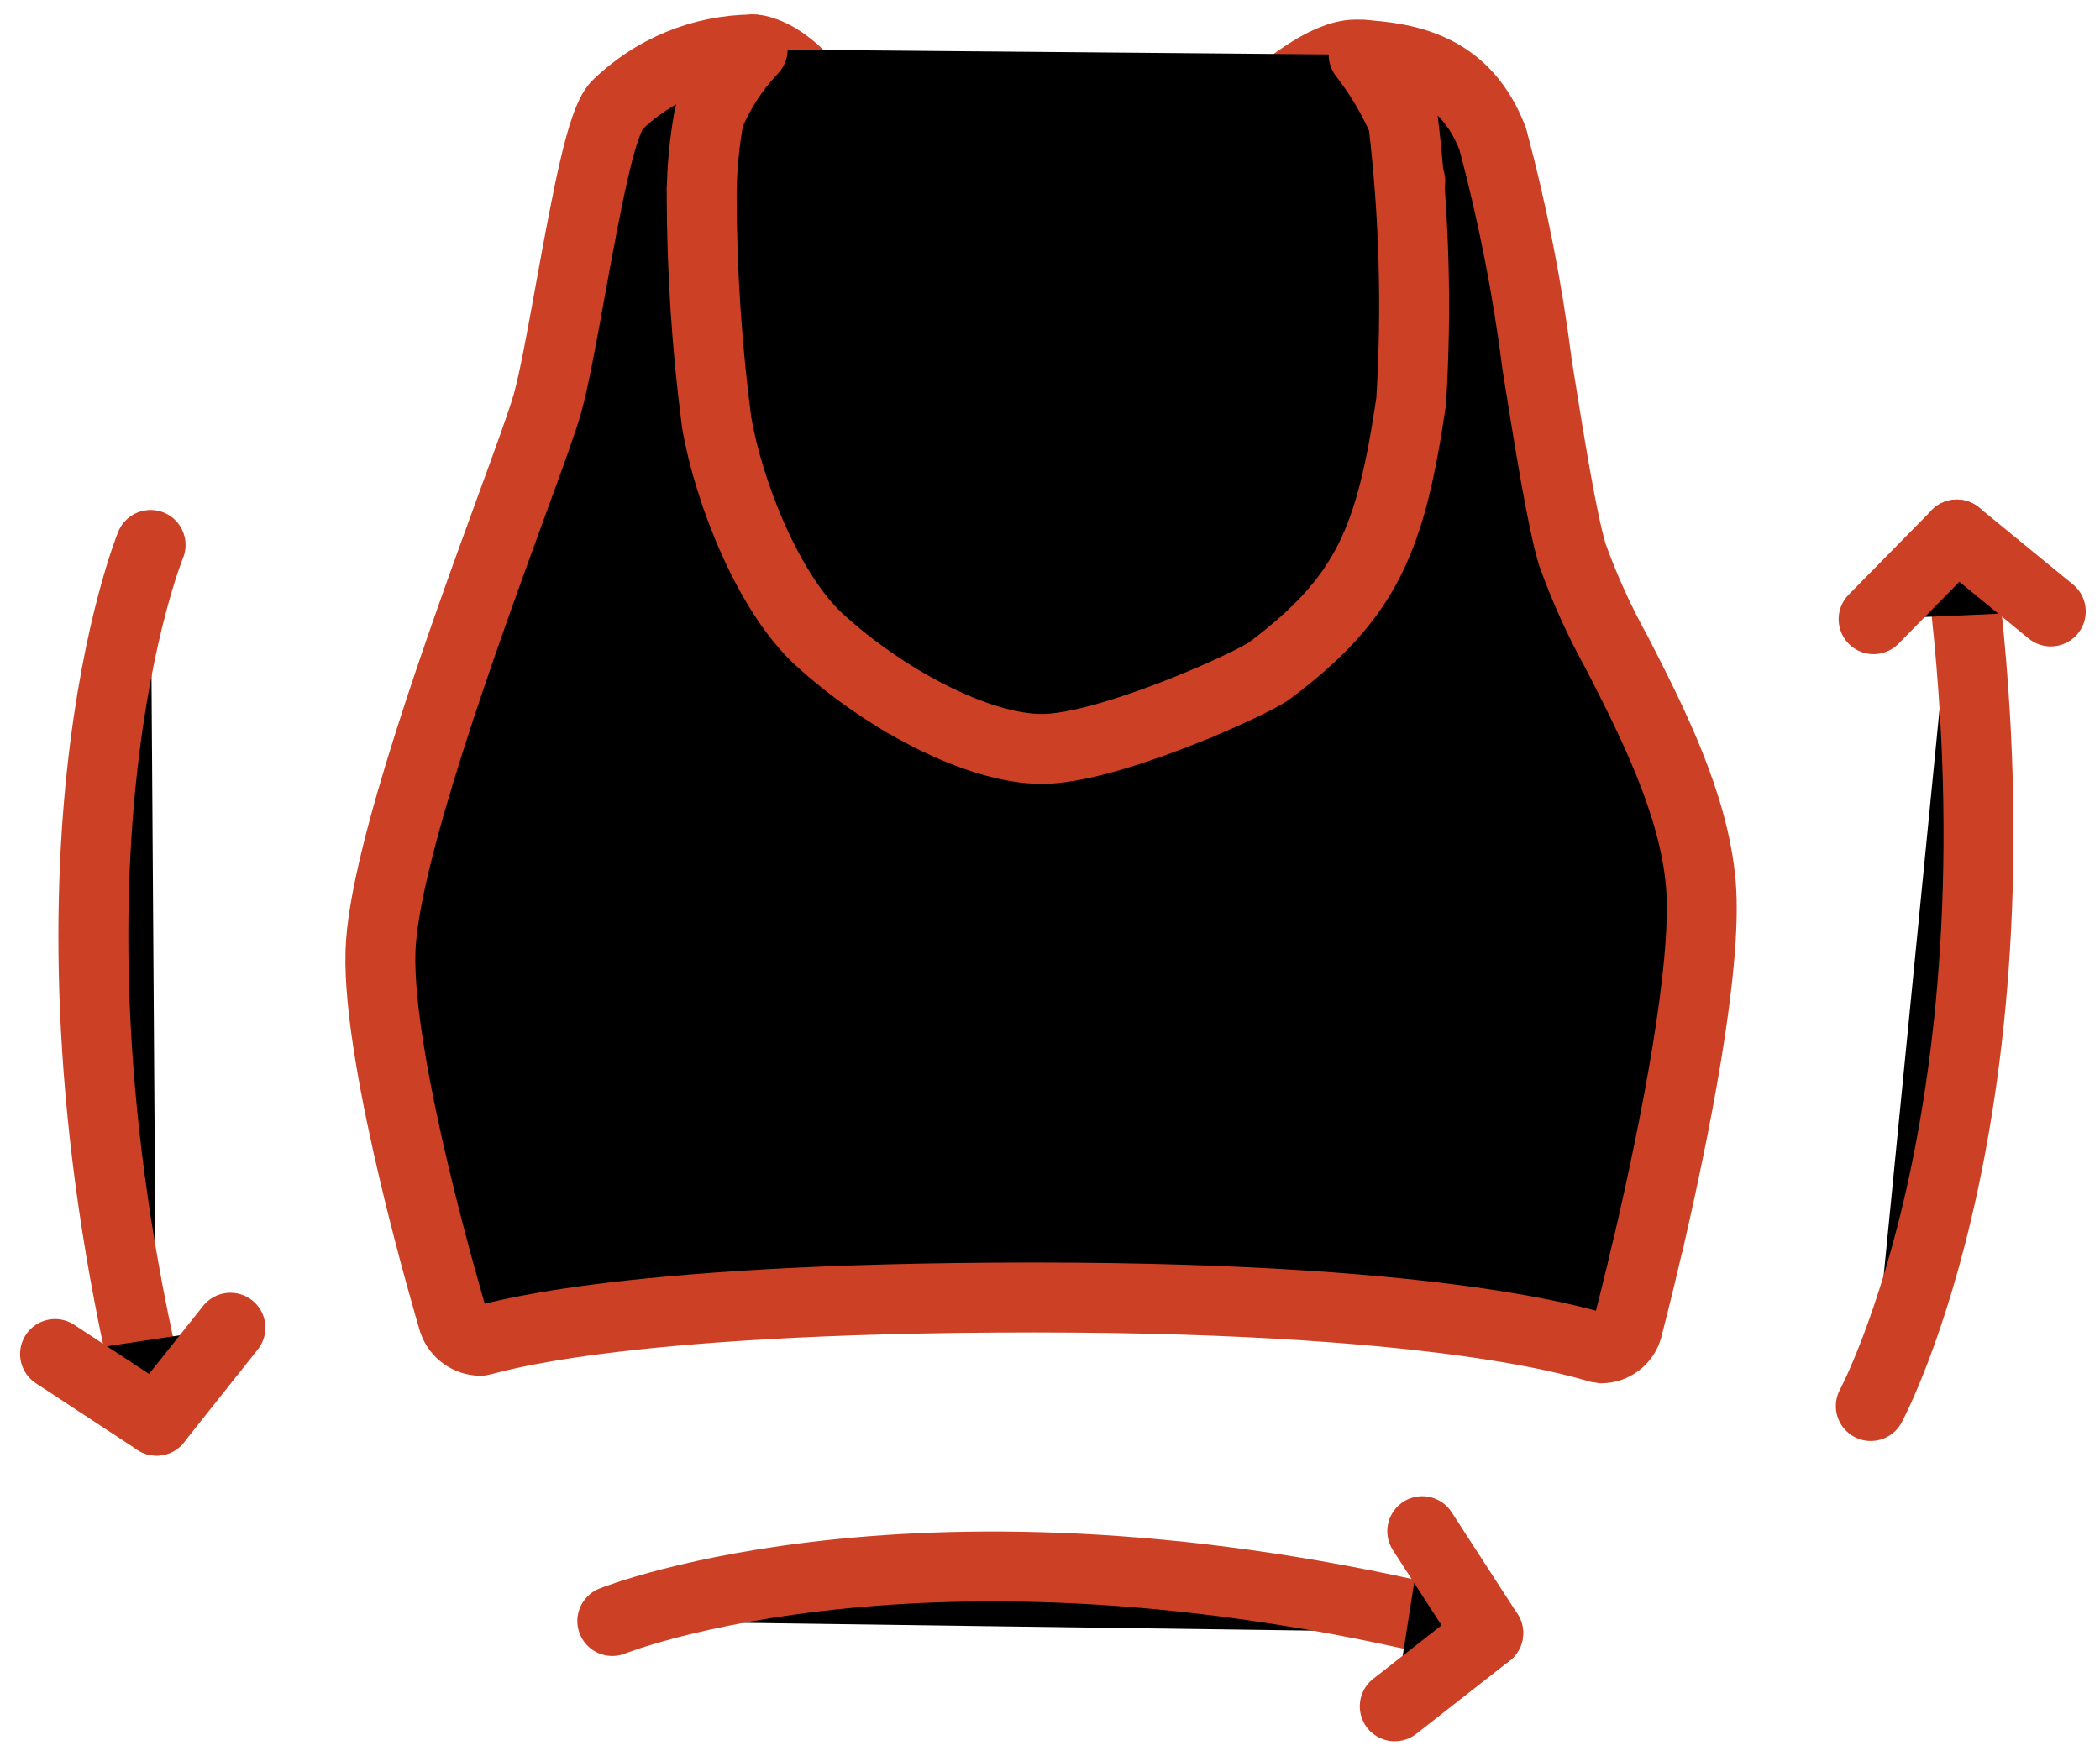
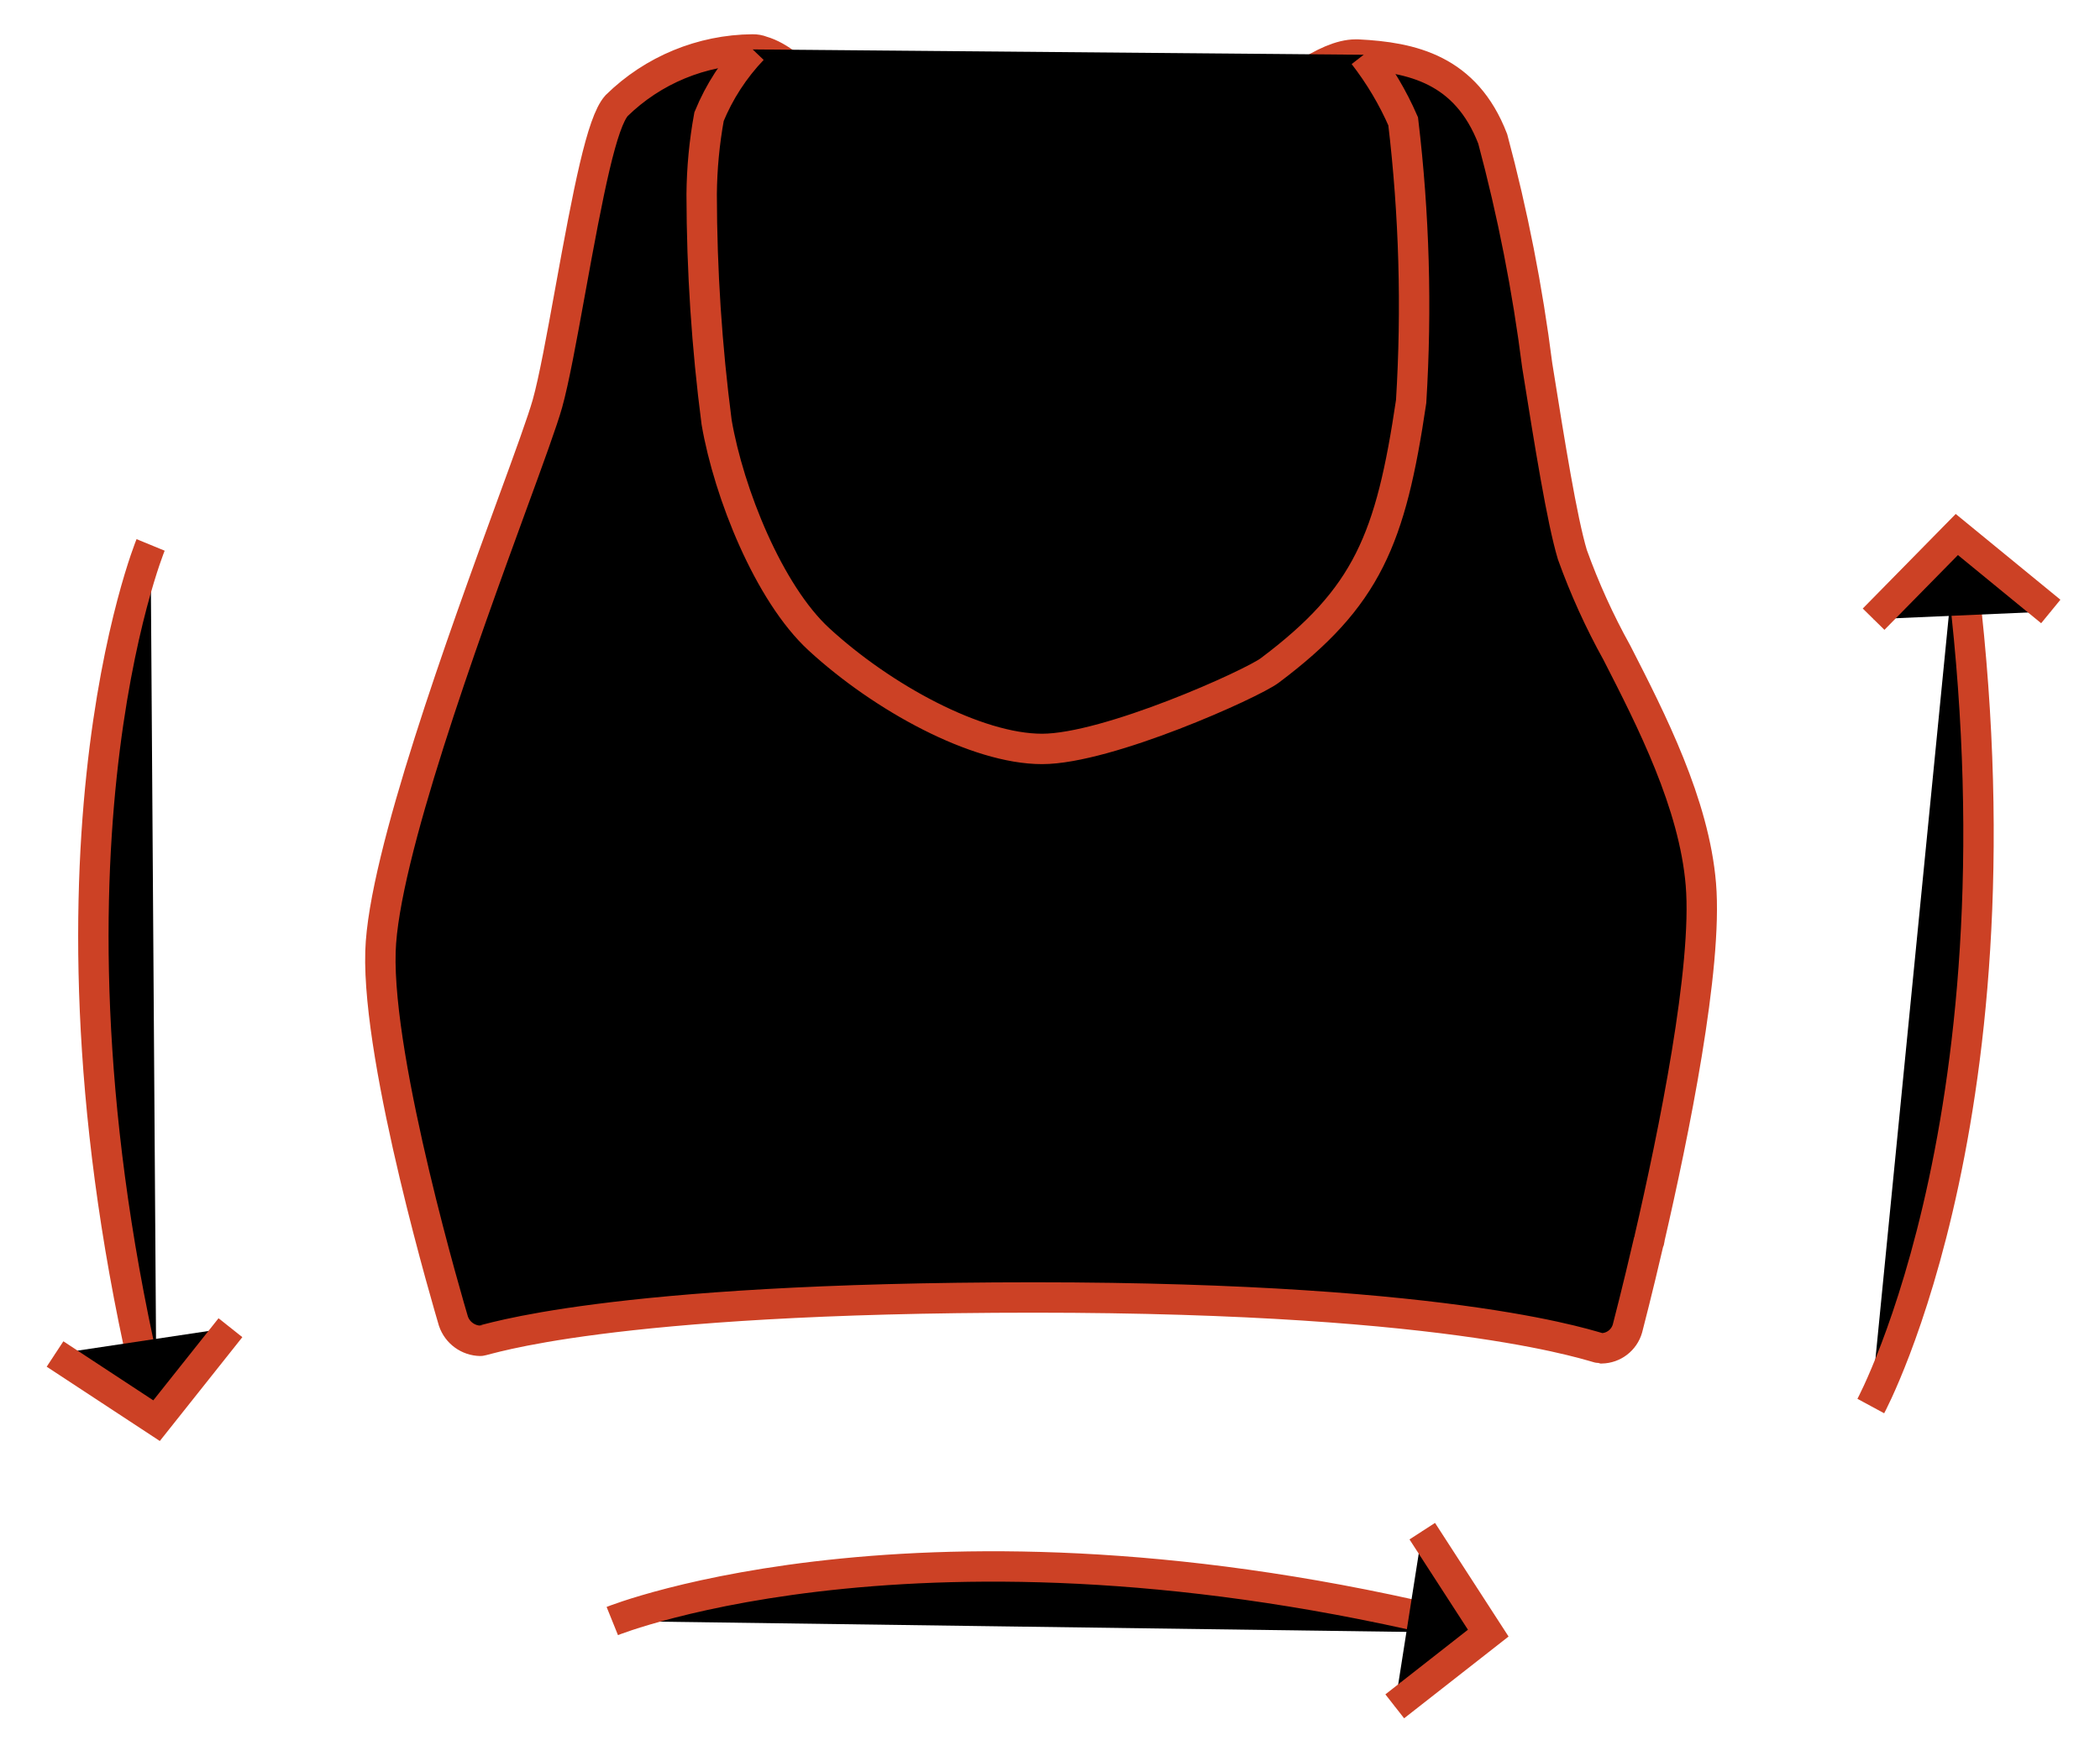
- <svg xmlns="http://www.w3.org/2000/svg" width="100%" height="100%" viewBox="0 0 69.082 57.76">
-   <g id="Size_Fitting" data-name="Size &amp; Fitting" transform="translate(3.427 1.626)">
-     <path id="Trazado_183" data-name="Trazado 183" d="M56.821,139.358s10.641-4.293,28.814.395" transform="translate(-40.106 -87.645)" fill="currentColor" stroke="#cc4125" stroke-linecap="round" stroke-linejoin="round" stroke-width="2.3" />
-     <path id="Trazado_184" data-name="Trazado 184" d="M131.662,134.222l2.171,3.355-3.076,2.409" transform="translate(-88.302 -85.466)" fill="currentColor" stroke="#cc4125" stroke-linecap="round" stroke-linejoin="round" stroke-width="2.3" />
-     <path id="Trazado_185" data-name="Trazado 185" d="M8.827,59.483s5.455-10.095,2.829-28.678" transform="translate(49.288 -14.844)" fill="currentColor" stroke="#cc4125" stroke-linecap="round" stroke-linejoin="round" stroke-width="2.3" />
-     <path id="Trazado_186" data-name="Trazado 186" d="M7.829,33.338,4.738,30.806,2,33.592" transform="translate(56.207 -14.844)" fill="currentColor" stroke="#cc4125" stroke-linecap="round" stroke-linejoin="round" stroke-width="2.3" />
-     <path id="Trazado_187" data-name="Trazado 187" d="M0,28.678S5.454,18.584,2.829,0" transform="translate(4.537 44.824) rotate(173.976)" fill="currentColor" stroke="#cc4125" stroke-linecap="round" stroke-linejoin="round" stroke-width="2.3" />
-     <path id="Trazado_188" data-name="Trazado 188" d="M5.829,2.532,2.738,0,0,2.787" transform="translate(4.446 44.833) rotate(173.976)" fill="currentColor" stroke="#cc4125" stroke-linecap="round" stroke-linejoin="round" stroke-width="2.3" />
-     <g id="Grupo_21" data-name="Grupo 21" transform="translate(9.088 0)">
-       <path id="Trazado_66" data-name="Trazado 66" d="M206.767,348.919c.791-3.423,1.918-8.929,1.69-11.657-.22-2.652-1.629-5.405-2.761-7.617a21.953,21.953,0,0,1-1.466-3.23c-.343-1.145-.739-3.617-1.157-6.232a55.862,55.862,0,0,0-1.463-7.449c-.881-2.289-2.655-2.686-4.439-2.775H197.1c-1.952,0-5.666,4.432-5.705,4.477-.515.615-2.347,2.628-4.37,2.693-2.5.09-4.36-1.774-4.959-2.373a13.605,13.605,0,0,1-1.135-1.478c-.993-1.4-2.208-3.1-3.357-3.43a.8.8,0,0,0-.312-.057,6.468,6.468,0,0,0-4.472,1.848c-.49.544-.926,2.78-1.533,6.129-.272,1.5-.529,2.911-.744,3.678-.153.547-.6,1.779-1.172,3.339-1.581,4.332-4.227,11.582-4.32,14.686-.114,3.71,2.3,11.823,2.4,12.166a.955.955,0,0,0,.889.646h0c.164,0,4.052-1.426,18.217-1.426s18.468,1.666,18.636,1.673h.03a.9.9,0,0,0,.849-.652c.035-.136.325-1.247.692-2.829a.255.255,0,0,0,.032-.1A.091.091,0,0,0,206.767,348.919Z" transform="translate(-165.02 -309.79)" fill="currentColor" stroke="#cc4125" stroke-linecap="round" stroke-linejoin="round" stroke-width="2.3" />
-       <path id="Trazado_67" data-name="Trazado 67" d="M202.8,340.168c0-.28-.009-7.275-.687-9.558-.652-2.2-1.973-5.069-3.33-6.155a6.916,6.916,0,0,0-2.617-1.169" transform="translate(-185.597 -318.706)" fill="currentColor" stroke="#cc4125" stroke-linecap="round" stroke-linejoin="round" stroke-width="2.3" />
-       <path id="Trazado_68" data-name="Trazado 68" d="M250.935,322.568a6.727,6.727,0,0,0-3.452,2A14.317,14.317,0,0,0,244.059,331c-.51,2.55-.121,8.337-.1,8.807" transform="translate(-217.058 -318.232)" fill="currentColor" stroke="#cc4125" stroke-linecap="round" stroke-linejoin="round" stroke-width="2.3" />
-       <path id="Trazado_69" data-name="Trazado 69" d="M197.828,309.794a7.106,7.106,0,0,0-1.435,2.211,15,15,0,0,0-.243,2.558,58.834,58.834,0,0,0,.492,7.5c.4,2.33,1.717,5.625,3.367,7.142,2.09,1.922,5.181,3.606,7.339,3.606s6.894-2.135,7.489-2.581c3.215-2.412,3.982-4.326,4.652-8.85a51.134,51.134,0,0,0-.262-9.22,10.257,10.257,0,0,0-1.3-2.19" transform="translate(-185.583 -309.794)" fill="currentColor" stroke="#cc4125" stroke-linecap="round" stroke-linejoin="round" stroke-width="2.3" />
+ <svg xmlns="http://www.w3.org/2000/svg" width="100%" height="100%" viewBox="0 0 69.082 57.76" id="wire_free_comfort_bold">
+   <g id="Size_Fitting" dataName="Size &amp; Fitting" transform="translate(3.427 1.626)">
+     <path id="Trazado_183" dataName="Trazado 183" d="M56.821,139.358s10.641-4.293,28.814.395" transform="translate(-40.106 -87.645)" fill="currentColor" stroke="#cc4125" strokeLinecap="round" strokeLinejoin="round" strokeWidth="2.3" />
+     <path id="Trazado_184" dataName="Trazado 184" d="M131.662,134.222l2.171,3.355-3.076,2.409" transform="translate(-88.302 -85.466)" fill="currentColor" stroke="#cc4125" strokeLinecap="round" strokeLinejoin="round" strokeWidth="2.3" />
+     <path id="Trazado_185" dataName="Trazado 185" d="M8.827,59.483s5.455-10.095,2.829-28.678" transform="translate(49.288 -14.844)" fill="currentColor" stroke="#cc4125" strokeLinecap="round" strokeLinejoin="round" strokeWidth="2.3" />
+     <path id="Trazado_186" dataName="Trazado 186" d="M7.829,33.338,4.738,30.806,2,33.592" transform="translate(56.207 -14.844)" fill="currentColor" stroke="#cc4125" strokeLinecap="round" strokeLinejoin="round" strokeWidth="2.3" />
+     <path id="Trazado_187" dataName="Trazado 187" d="M0,28.678S5.454,18.584,2.829,0" transform="translate(4.537 44.824) rotate(173.976)" fill="currentColor" stroke="#cc4125" strokeLinecap="round" strokeLinejoin="round" strokeWidth="2.3" />
+     <path id="Trazado_188" dataName="Trazado 188" d="M5.829,2.532,2.738,0,0,2.787" transform="translate(4.446 44.833) rotate(173.976)" fill="currentColor" stroke="#cc4125" strokeLinecap="round" strokeLinejoin="round" strokeWidth="2.3" />
+     <g id="Grupo_21" dataName="Grupo 21" transform="translate(9.088 0)">
+       <path id="Trazado_66" dataName="Trazado 66" d="M206.767,348.919c.791-3.423,1.918-8.929,1.69-11.657-.22-2.652-1.629-5.405-2.761-7.617a21.953,21.953,0,0,1-1.466-3.23c-.343-1.145-.739-3.617-1.157-6.232a55.862,55.862,0,0,0-1.463-7.449c-.881-2.289-2.655-2.686-4.439-2.775H197.1c-1.952,0-5.666,4.432-5.705,4.477-.515.615-2.347,2.628-4.37,2.693-2.5.09-4.36-1.774-4.959-2.373a13.605,13.605,0,0,1-1.135-1.478c-.993-1.4-2.208-3.1-3.357-3.43a.8.8,0,0,0-.312-.057,6.468,6.468,0,0,0-4.472,1.848c-.49.544-.926,2.78-1.533,6.129-.272,1.5-.529,2.911-.744,3.678-.153.547-.6,1.779-1.172,3.339-1.581,4.332-4.227,11.582-4.32,14.686-.114,3.71,2.3,11.823,2.4,12.166a.955.955,0,0,0,.889.646h0c.164,0,4.052-1.426,18.217-1.426s18.468,1.666,18.636,1.673h.03a.9.9,0,0,0,.849-.652c.035-.136.325-1.247.692-2.829a.255.255,0,0,0,.032-.1A.091.091,0,0,0,206.767,348.919Z" transform="translate(-165.02 -309.79)" fill="currentColor" stroke="#cc4125" strokeLinecap="round" strokeLinejoin="round" strokeWidth="2.3" />
+       <path id="Trazado_67" dataName="Trazado 67" d="M202.8,340.168c0-.28-.009-7.275-.687-9.558-.652-2.2-1.973-5.069-3.33-6.155a6.916,6.916,0,0,0-2.617-1.169" transform="translate(-185.597 -318.706)" fill="currentColor" stroke="#cc4125" strokeLinecap="round" strokeLinejoin="round" strokeWidth="2.3" />
+       <path id="Trazado_68" dataName="Trazado 68" d="M250.935,322.568a6.727,6.727,0,0,0-3.452,2A14.317,14.317,0,0,0,244.059,331c-.51,2.55-.121,8.337-.1,8.807" transform="translate(-217.058 -318.232)" fill="currentColor" stroke="#cc4125" strokeLinecap="round" strokeLinejoin="round" strokeWidth="2.3" />
+       <path id="Trazado_69" dataName="Trazado 69" d="M197.828,309.794a7.106,7.106,0,0,0-1.435,2.211,15,15,0,0,0-.243,2.558,58.834,58.834,0,0,0,.492,7.5c.4,2.33,1.717,5.625,3.367,7.142,2.09,1.922,5.181,3.606,7.339,3.606s6.894-2.135,7.489-2.581c3.215-2.412,3.982-4.326,4.652-8.85a51.134,51.134,0,0,0-.262-9.22,10.257,10.257,0,0,0-1.3-2.19" transform="translate(-185.583 -309.794)" fill="currentColor" stroke="#cc4125" strokeLinecap="round" strokeLinejoin="round" strokeWidth="2.3" />
    </g>
  </g>
</svg>
